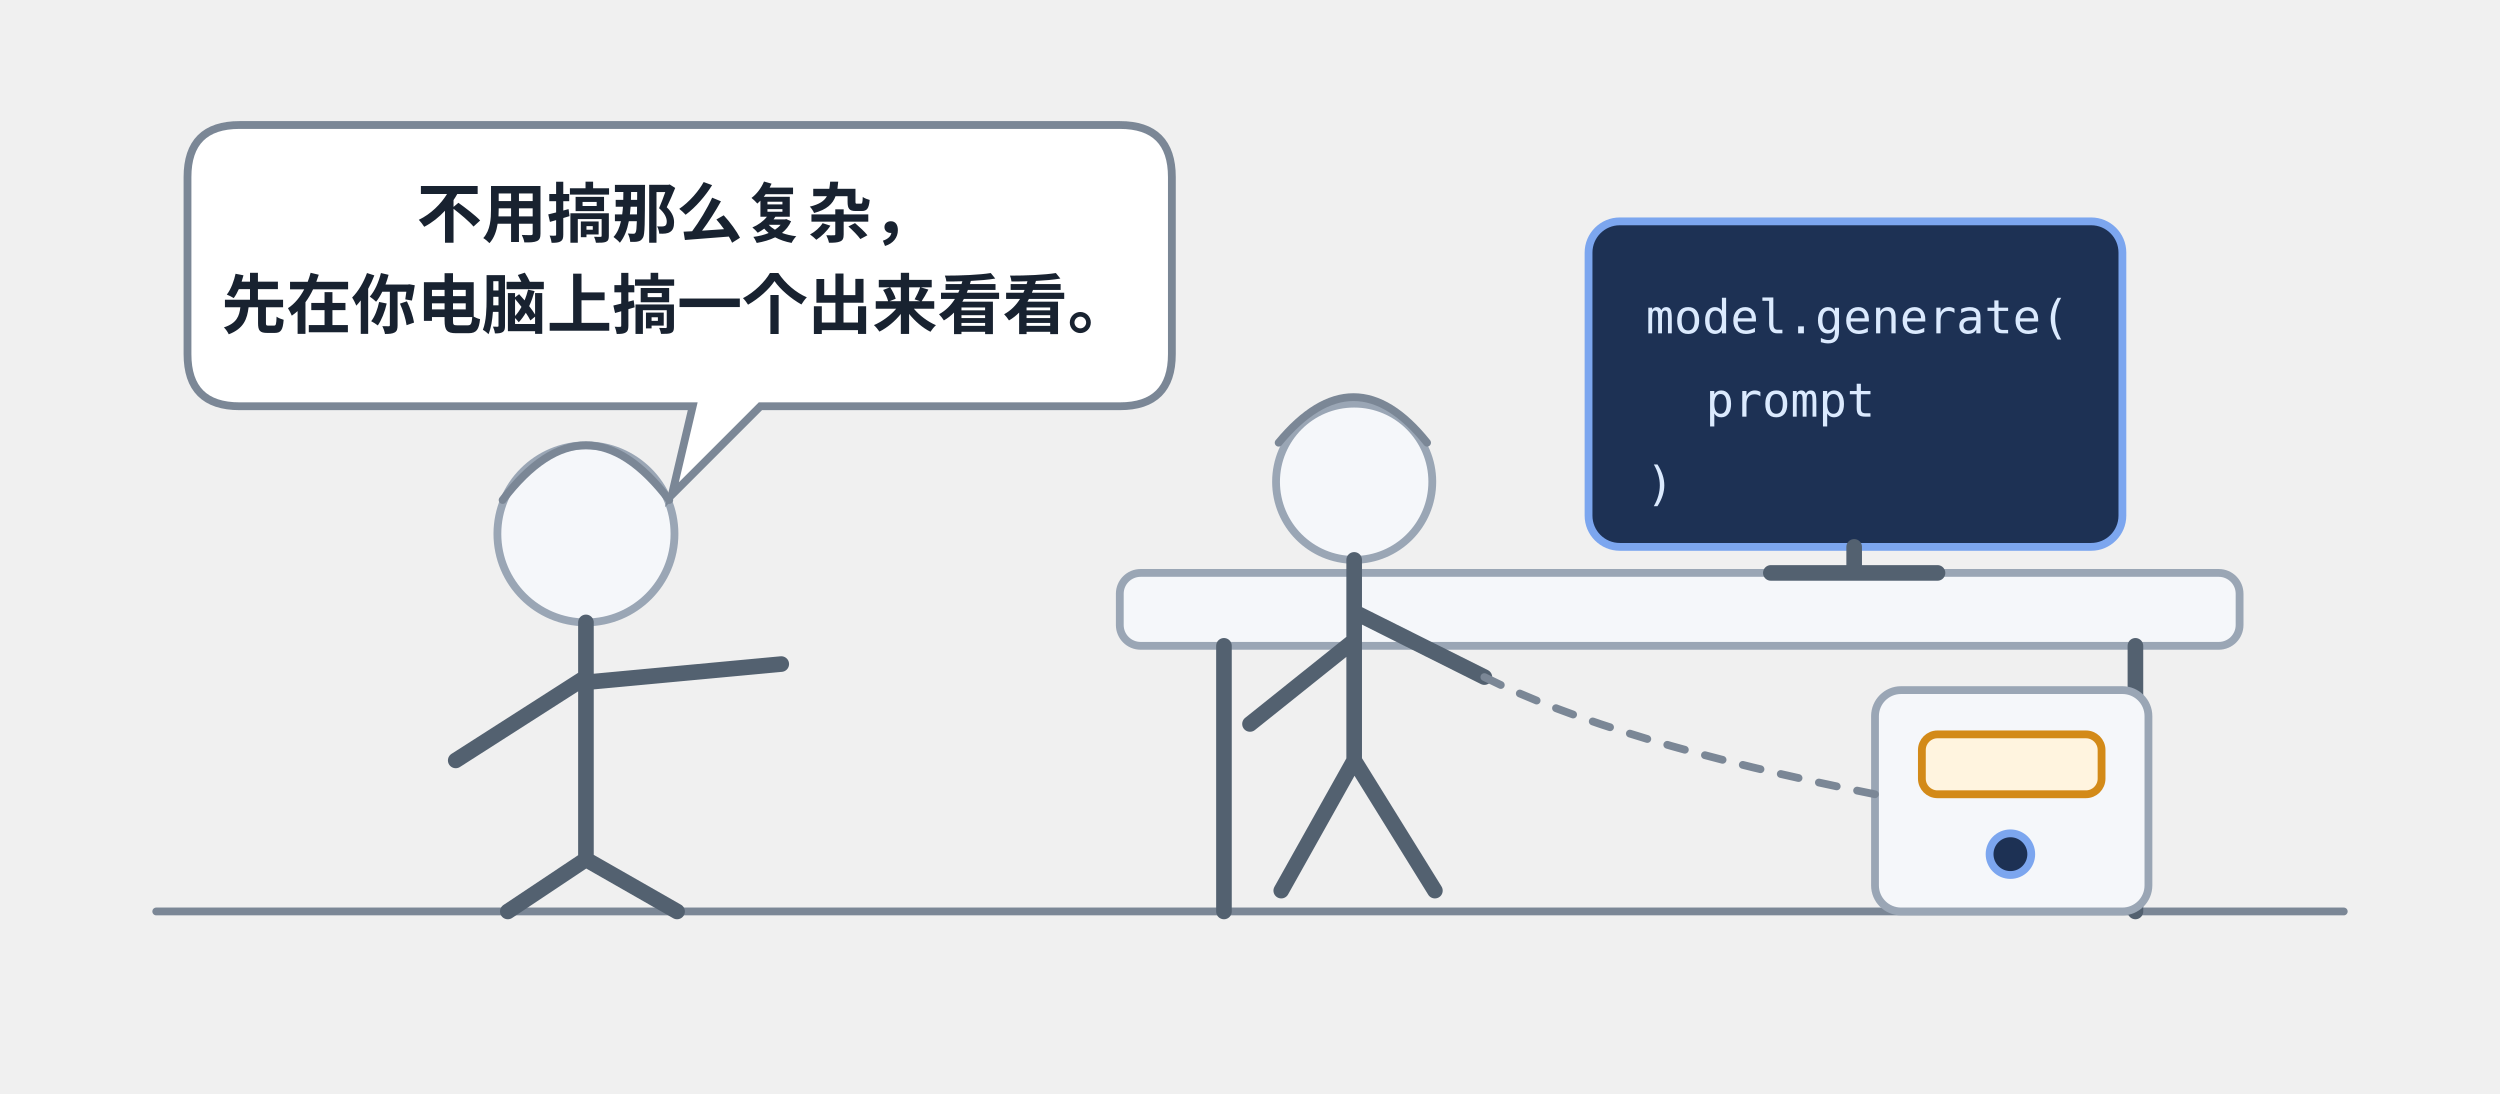
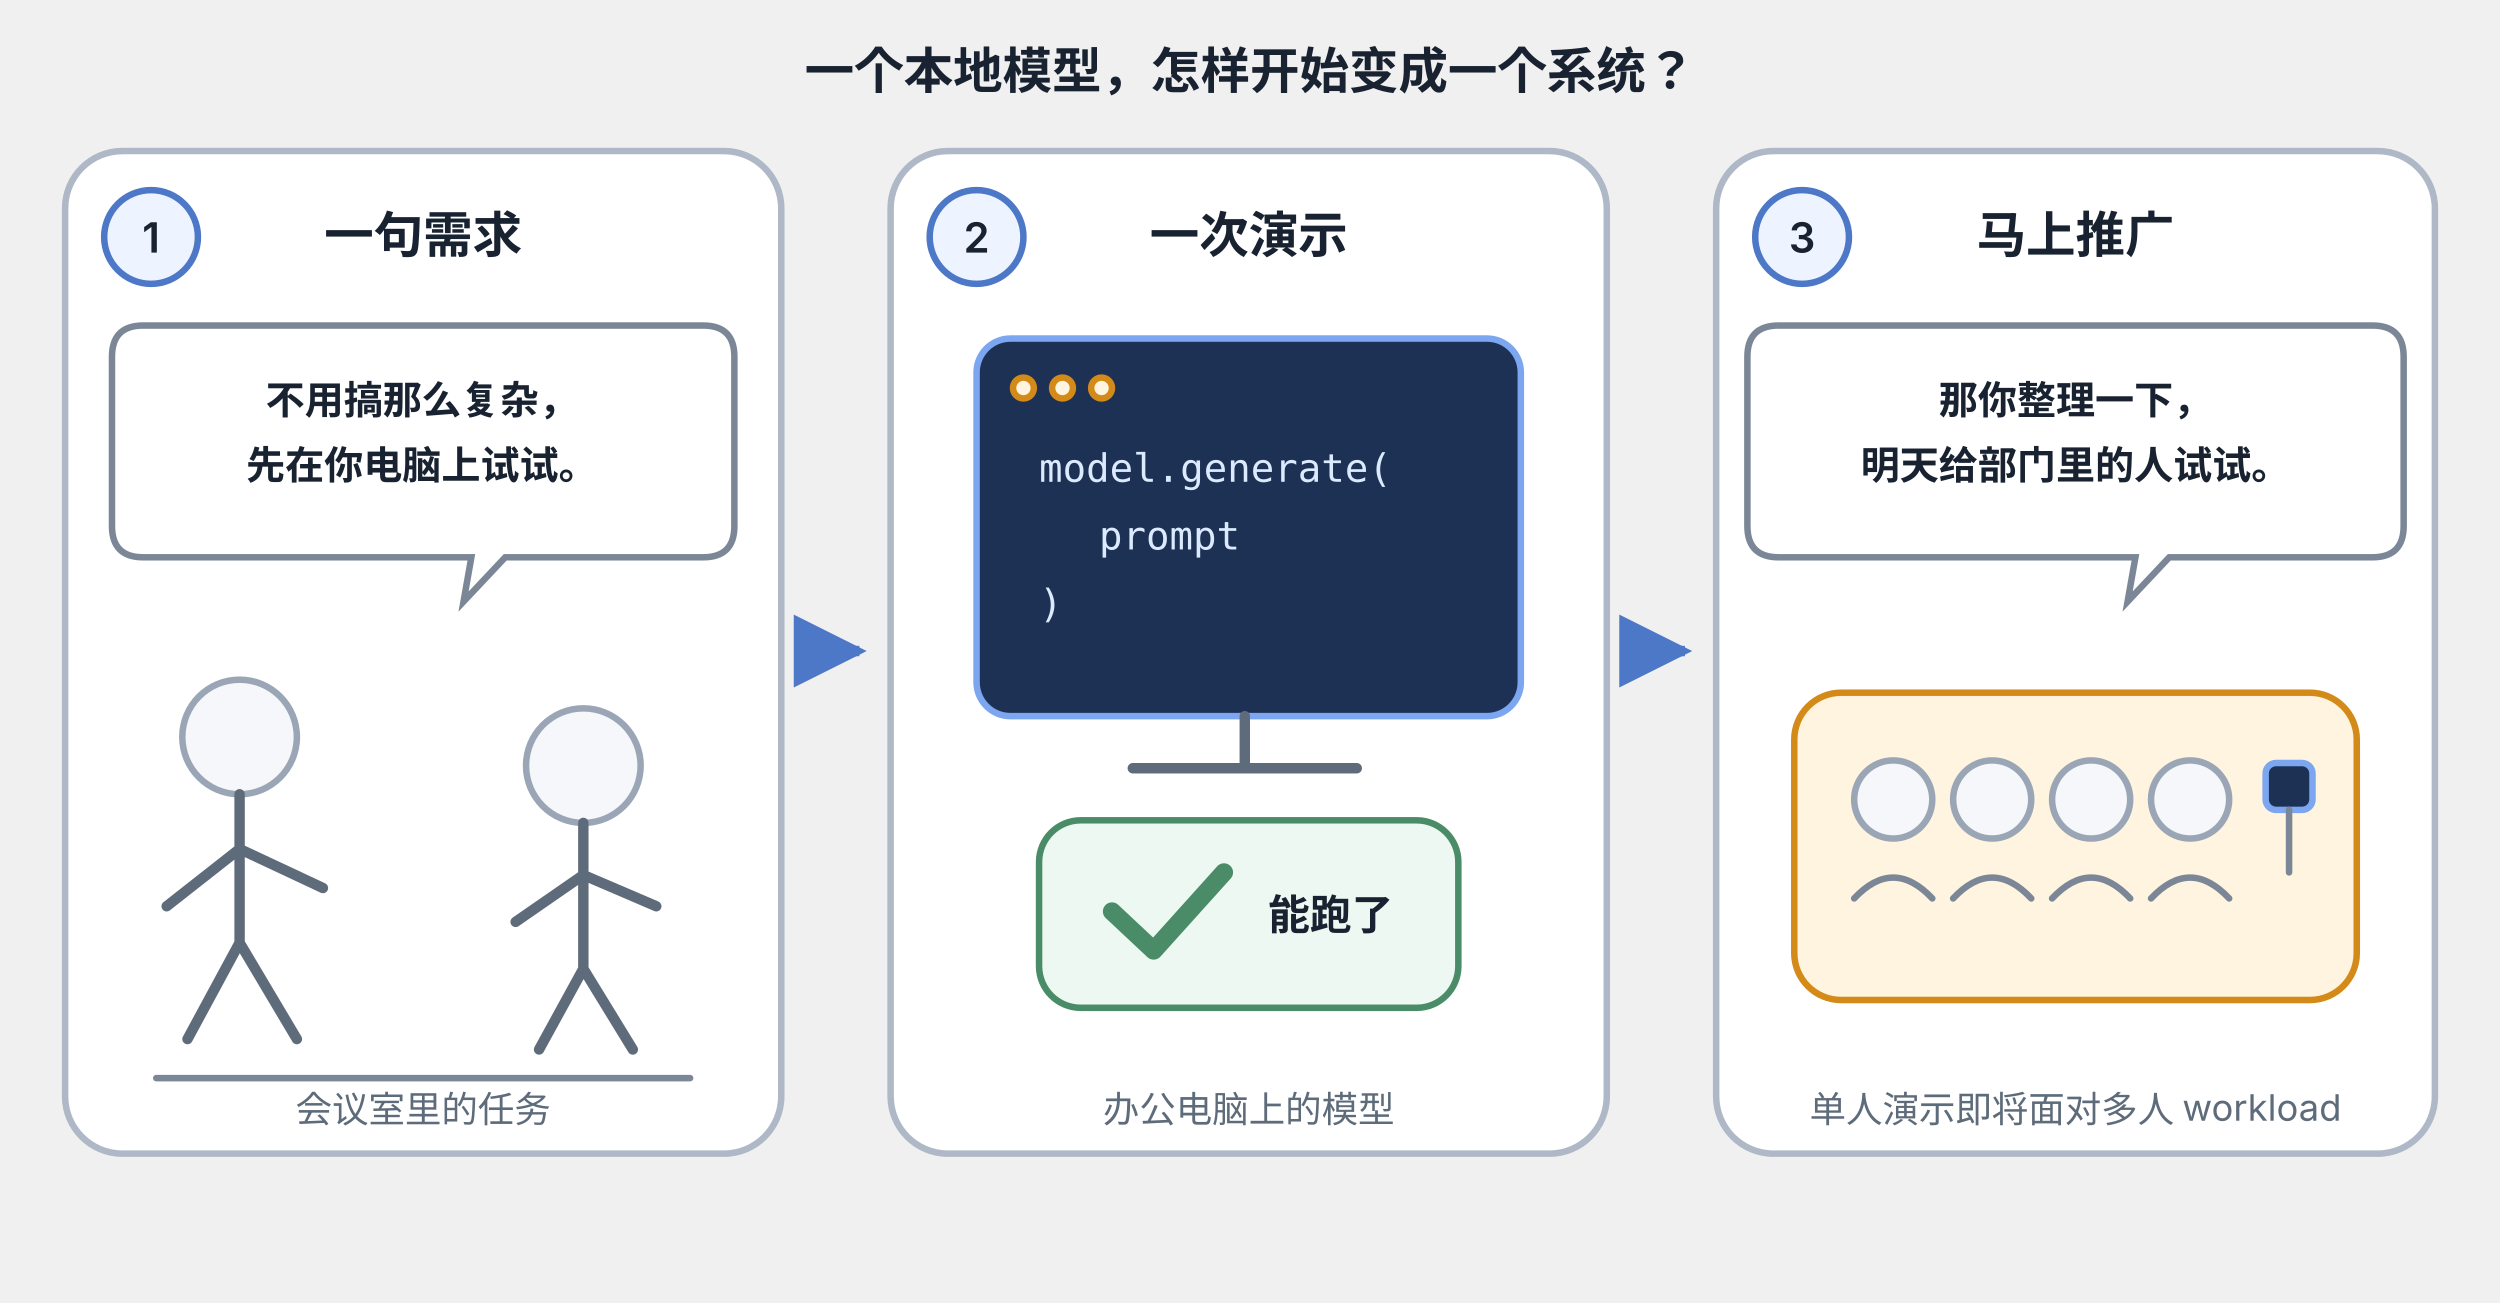
- <svg xmlns="http://www.w3.org/2000/svg" width="960" height="420" viewBox="0 0 960 420" role="img" aria-labelledby="title desc">
+ <svg xmlns="http://www.w3.org/2000/svg" width="960" height="500" viewBox="0 0 960 500" role="img" aria-labelledby="title desc">
  <defs>
+     <marker id="arrow" viewBox="0 0 10 10" refX="9" refY="5" markerWidth="7" markerHeight="7" orient="auto">
+       <path d="M0 0 L10 5 L0 10 Z" class="arrow-head" />
+     </marker>
    <style>
      text { font-family: -apple-system, BlinkMacSystemFont, "Segoe UI", "PingFang SC", sans-serif; fill: #182230; }
-       .line { fill: none; stroke: #536170; stroke-width: 6; stroke-linecap: round; stroke-linejoin: round; }
-       .thin { fill: none; stroke: #7b8796; stroke-width: 3; stroke-linecap: round; stroke-linejoin: round; }
-       .surface { fill: #f5f7fa; stroke: #9aa6b5; stroke-width: 3; }
-       .screen { fill: #1d3154; stroke: #7ca6ef; stroke-width: 3; }
-       .accent { fill: #fff4df; stroke: #d38a18; stroke-width: 3; }
-       .bubble { fill: #ffffff; stroke: #7b8796; stroke-width: 3; }
-       .label { font-size: 25px; font-weight: 600; text-anchor: middle; }
-       .code { font-size: 18px; fill: #dbeafe; font-family: ui-monospace, SFMono-Regular, Menlo, monospace; }
+       .panel { fill: #ffffff; stroke: #aeb8c6; stroke-width: 2.5; }
+       .panel-number { fill: #edf4ff; stroke: #4d77c7; stroke-width: 2.5; }
+       .surface { fill: #f5f7fa; stroke: #9aa6b5; stroke-width: 2.5; }
+       .screen { fill: #1d3154; stroke: #7ca6ef; stroke-width: 2.5; }
+       .warm { fill: #fff4df; stroke: #d38a18; stroke-width: 2.5; }
+       .success { fill: #eef8f2; stroke: #4a8c67; stroke-width: 2.5; }
+       .bubble { fill: #ffffff; stroke: #7b8796; stroke-width: 2.5; }
+       .line { fill: none; stroke: #5e6b7a; stroke-width: 4; stroke-linecap: round; stroke-linejoin: round; }
+       .thin { fill: none; stroke: #7b8796; stroke-width: 2.5; stroke-linecap: round; stroke-linejoin: round; }
+       .flow { fill: none; stroke: #4d77c7; stroke-width: 4; marker-end: url(#arrow); }
+       .arrow-head { fill: #4d77c7; }
+       .heading { font-size: 19px; font-weight: 700; text-anchor: middle; }
+       .label { font-size: 16px; font-weight: 600; text-anchor: middle; }
+       .speech { font-size: 15px; font-weight: 600; text-anchor: middle; }
+       .sub { font-size: 14px; fill: #5e6b7a; text-anchor: middle; }
+       .code { font-size: 15px; fill: #dbeafe; font-family: ui-monospace, SFMono-Regular, Menlo, monospace; }
+       .check { fill: none; stroke: #4a8c67; stroke-width: 7; stroke-linecap: round; stroke-linejoin: round; }
      @media (prefers-color-scheme: dark) {
        text { fill: #e9eef5; }
+         .panel, .bubble { fill: #202936; stroke: #667386; }
+         .panel-number { fill: #1d3154; stroke: #7ca6ef; }
+         .surface { fill: #252f3d; stroke: #718095; }
+         .screen { fill: #172744; stroke: #7ca6ef; }
+         .warm { fill: #4b3718; stroke: #e3a84c; }
+         .success { fill: #18372a; stroke: #72b48e; }
        .line { stroke: #aab6c5; }
        .thin { stroke: #91a0b2; }
-         .surface { fill: #252f3d; stroke: #718095; }
-         .screen { fill: #172744; stroke: #7ca6ef; }
-         .accent { fill: #4b3718; stroke: #e3a84c; }
-         .bubble { fill: #202936; stroke: #718095; }
+         .flow { stroke: #7ca6ef; }
+         .arrow-head { fill: #7ca6ef; }
+         .sub { fill: #bac4d1; }
+         .check { stroke: #72b48e; }
      }
    </style>
  </defs>
-   <path d="M60 350 H900" class="thin" />
-   <rect x="430" y="220" width="430" height="28" rx="8" class="surface" />
-   <path d="M470 248 V350 M820 248 V350" class="line" />
-   <rect x="610" y="85" width="205" height="125" rx="12" class="screen" />
-   <text x="632" y="128" class="code">model.generate(</text>
-   <text x="655" y="160" class="code">prompt</text>
-   <text x="632" y="192" class="code">)</text>
-   <path d="M712 210 V220 M680 220 H744" class="line" />
-   <rect x="720" y="265" width="105" height="85" rx="10" class="surface" />
-   <rect x="738" y="282" width="69" height="23" rx="6" class="accent" />
-   <circle cx="772" cy="328" r="8" class="screen" />
-   <circle cx="520" cy="185" r="30" class="surface" />
-   <path d="M520 215 V292 M520 235 L570 260 M520 246 L480 278 M520 292 L492 342 M520 292 L551 342" class="line" />
-   <path d="M491 170 Q520 135 548 170" class="thin" />
-   <path d="M570 260 Q620 285 720 305" class="thin" stroke-dasharray="7 8" />
-   <circle cx="225" cy="205" r="34" class="surface" />
-   <path d="M225 239 V330 M225 260 L175 292 M225 262 L300 255 M225 330 L195 350 M225 330 L260 350" class="line" />
-   <path d="M193 192 Q225 150 257 192" class="thin" />
-   <path d="M92 48 H430 Q450 48 450 68 V136 Q450 156 430 156 H292 L258 190 L266 156 H92 Q72 156 72 136 V68 Q72 48 92 48 Z" class="bubble" />
-   <text x="260" y="91" class="label">不用搞那么复杂，</text>
-   <text x="260" y="126" class="label">先在你电脑上搞一个出来看看。</text>
+   <text x="480" y="34" class="heading">一个本地模型，怎样开始变成一个系统？</text>
+   <rect x="25" y="58" width="275" height="385" rx="22" class="panel" />
+   <circle cx="58" cy="91" r="18" class="panel-number" />
+   <text x="58" y="97" class="label">1</text>
+   <text x="162.5" y="97" class="heading">一句需求</text>
+   <path d="M55 125 H270 Q282 125 282 137 V202 Q282 214 270 214 H194 L178 231 L181 214 H55 Q43 214 43 202 V137 Q43 125 55 125 Z" class="bubble" />
+   <text x="162" y="159" class="speech">不用搞那么复杂，</text>
+   <text x="162" y="184" class="speech">先在你电脑上试试。</text>
+   <circle cx="92" cy="283" r="22" class="surface" />
+   <path d="M92 305 V362 M92 326 L64 348 M92 326 L124 341 M92 362 L72 399 M92 362 L114 399" class="line" />
+   <circle cx="224" cy="294" r="22" class="surface" />
+   <path d="M224 316 V372 M224 336 L198 354 M224 336 L252 348 M224 372 L207 403 M224 372 L243 403" class="line" />
+   <path d="M60 414 H265" class="thin" />
+   <text x="162.5" y="431" class="sub">会议室里的任务</text>
+   <path d="M306 250 H330" class="flow" />
+   <rect x="342" y="58" width="275" height="385" rx="22" class="panel" />
+   <circle cx="375" cy="91" r="18" class="panel-number" />
+   <text x="375" y="97" class="label">2</text>
+   <text x="479.5" y="97" class="heading">一次演示</text>
+   <rect x="375" y="130" width="209" height="145" rx="13" class="screen" />
+   <circle cx="393" cy="149" r="4" class="warm" />
+   <circle cx="408" cy="149" r="4" class="warm" />
+   <circle cx="423" cy="149" r="4" class="warm" />
+   <text x="399" y="185" class="code">model.generate(</text>
+   <text x="422" y="211" class="code">prompt</text>
+   <text x="399" y="237" class="code">)</text>
+   <path d="M478 275 V295 M435 295 H521" class="line" />
+   <rect x="399" y="315" width="161" height="72" rx="16" class="success" />
+   <path d="M427 350 L443 365 L470 335" class="check" />
+   <text x="511" y="357" class="label">能跑了</text>
+   <text x="479.5" y="431" class="sub">办公电脑上的模型</text>
+   <path d="M623 250 H647" class="flow" />
+   <rect x="659" y="58" width="276" height="385" rx="22" class="panel" />
+   <circle cx="692" cy="91" r="18" class="panel-number" />
+   <text x="692" y="97" class="label">3</text>
+   <text x="797" y="97" class="heading">马上推广</text>
+   <path d="M683 125 H911 Q923 125 923 137 V202 Q923 214 911 214 H833 L817 231 L820 214 H683 Q671 214 671 202 V137 Q671 125 683 125 Z" class="bubble" />
+   <text x="797" y="159" class="speech">那你整理一下，</text>
+   <text x="797" y="184" class="speech">明天给部门里的人试试。</text>
+   <rect x="689" y="266" width="216" height="118" rx="18" class="warm" />
+   <circle cx="727" cy="307" r="15" class="surface" />
+   <circle cx="765" cy="307" r="15" class="surface" />
+   <circle cx="803" cy="307" r="15" class="surface" />
+   <circle cx="841" cy="307" r="15" class="surface" />
+   <path d="M712 345 Q727 329 742 345 M750 345 Q765 329 780 345 M788 345 Q803 329 818 345 M826 345 Q841 329 856 345" class="thin" />
+   <rect x="870" y="293" width="18" height="18" rx="4" class="screen" />
+   <path d="M879 311 V335" class="thin" />
+   <text x="797" y="431" class="sub">单人演示即将面对多人 workload</text>
</svg>
